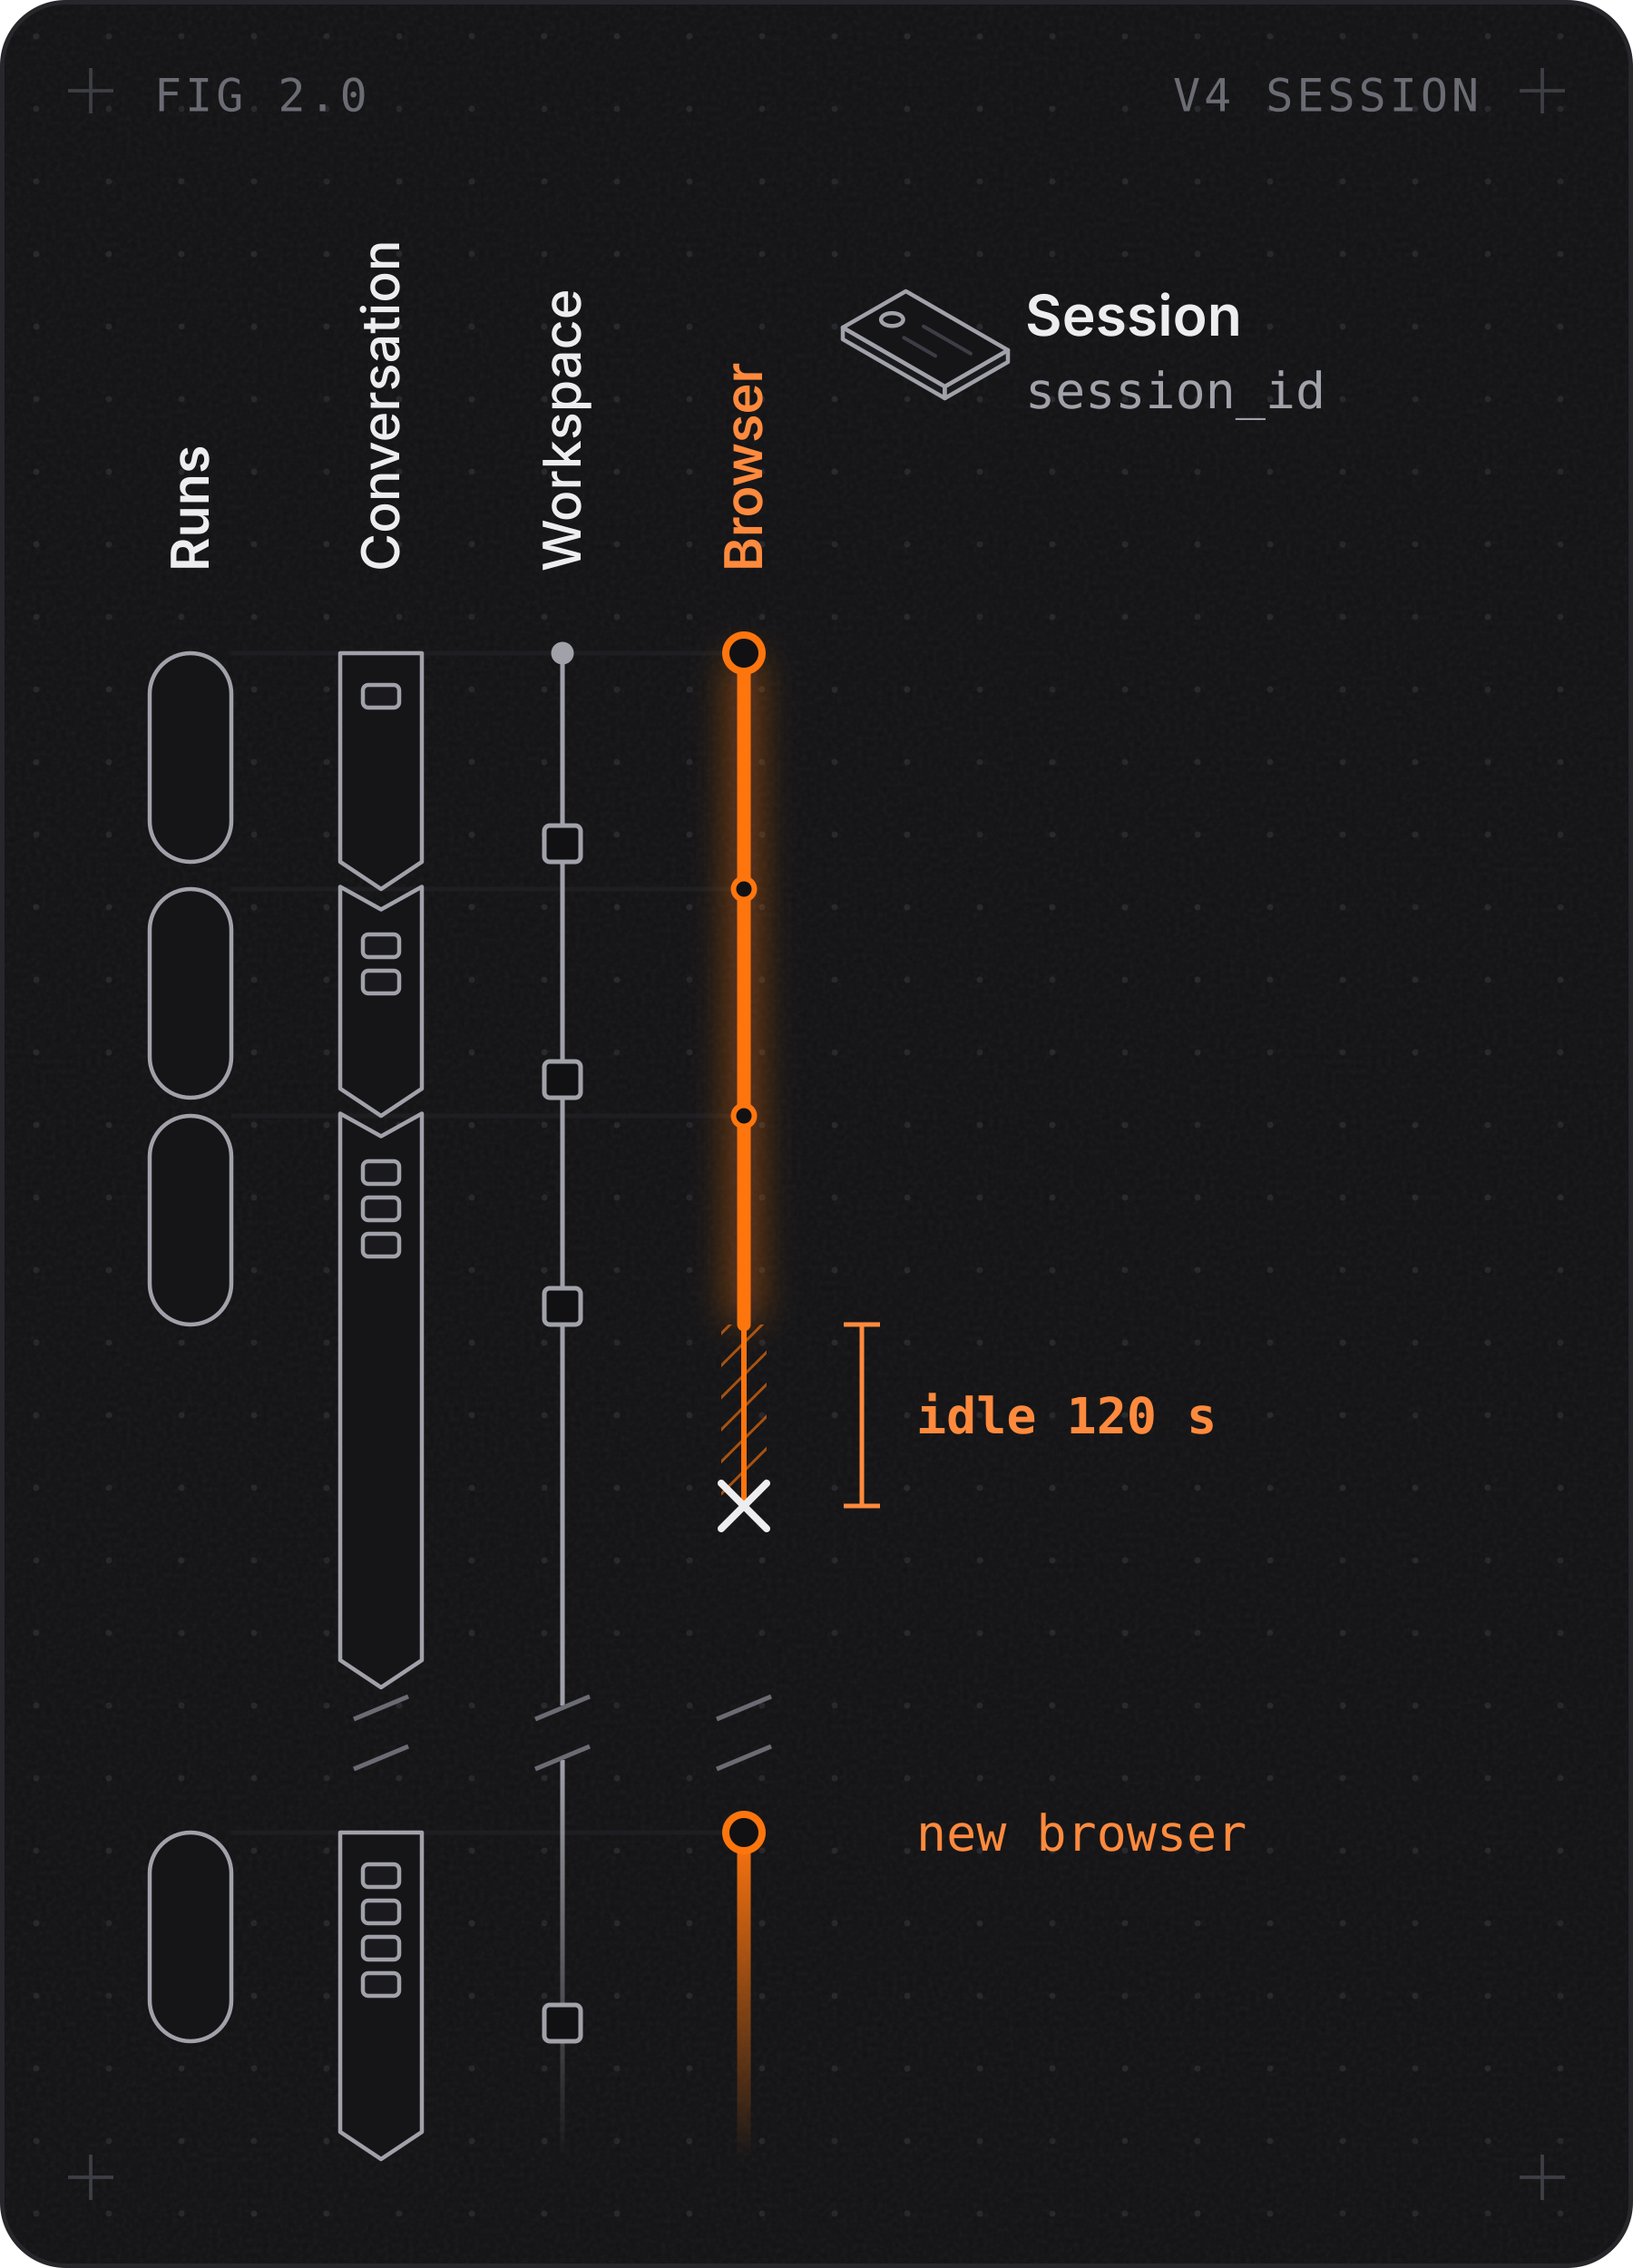
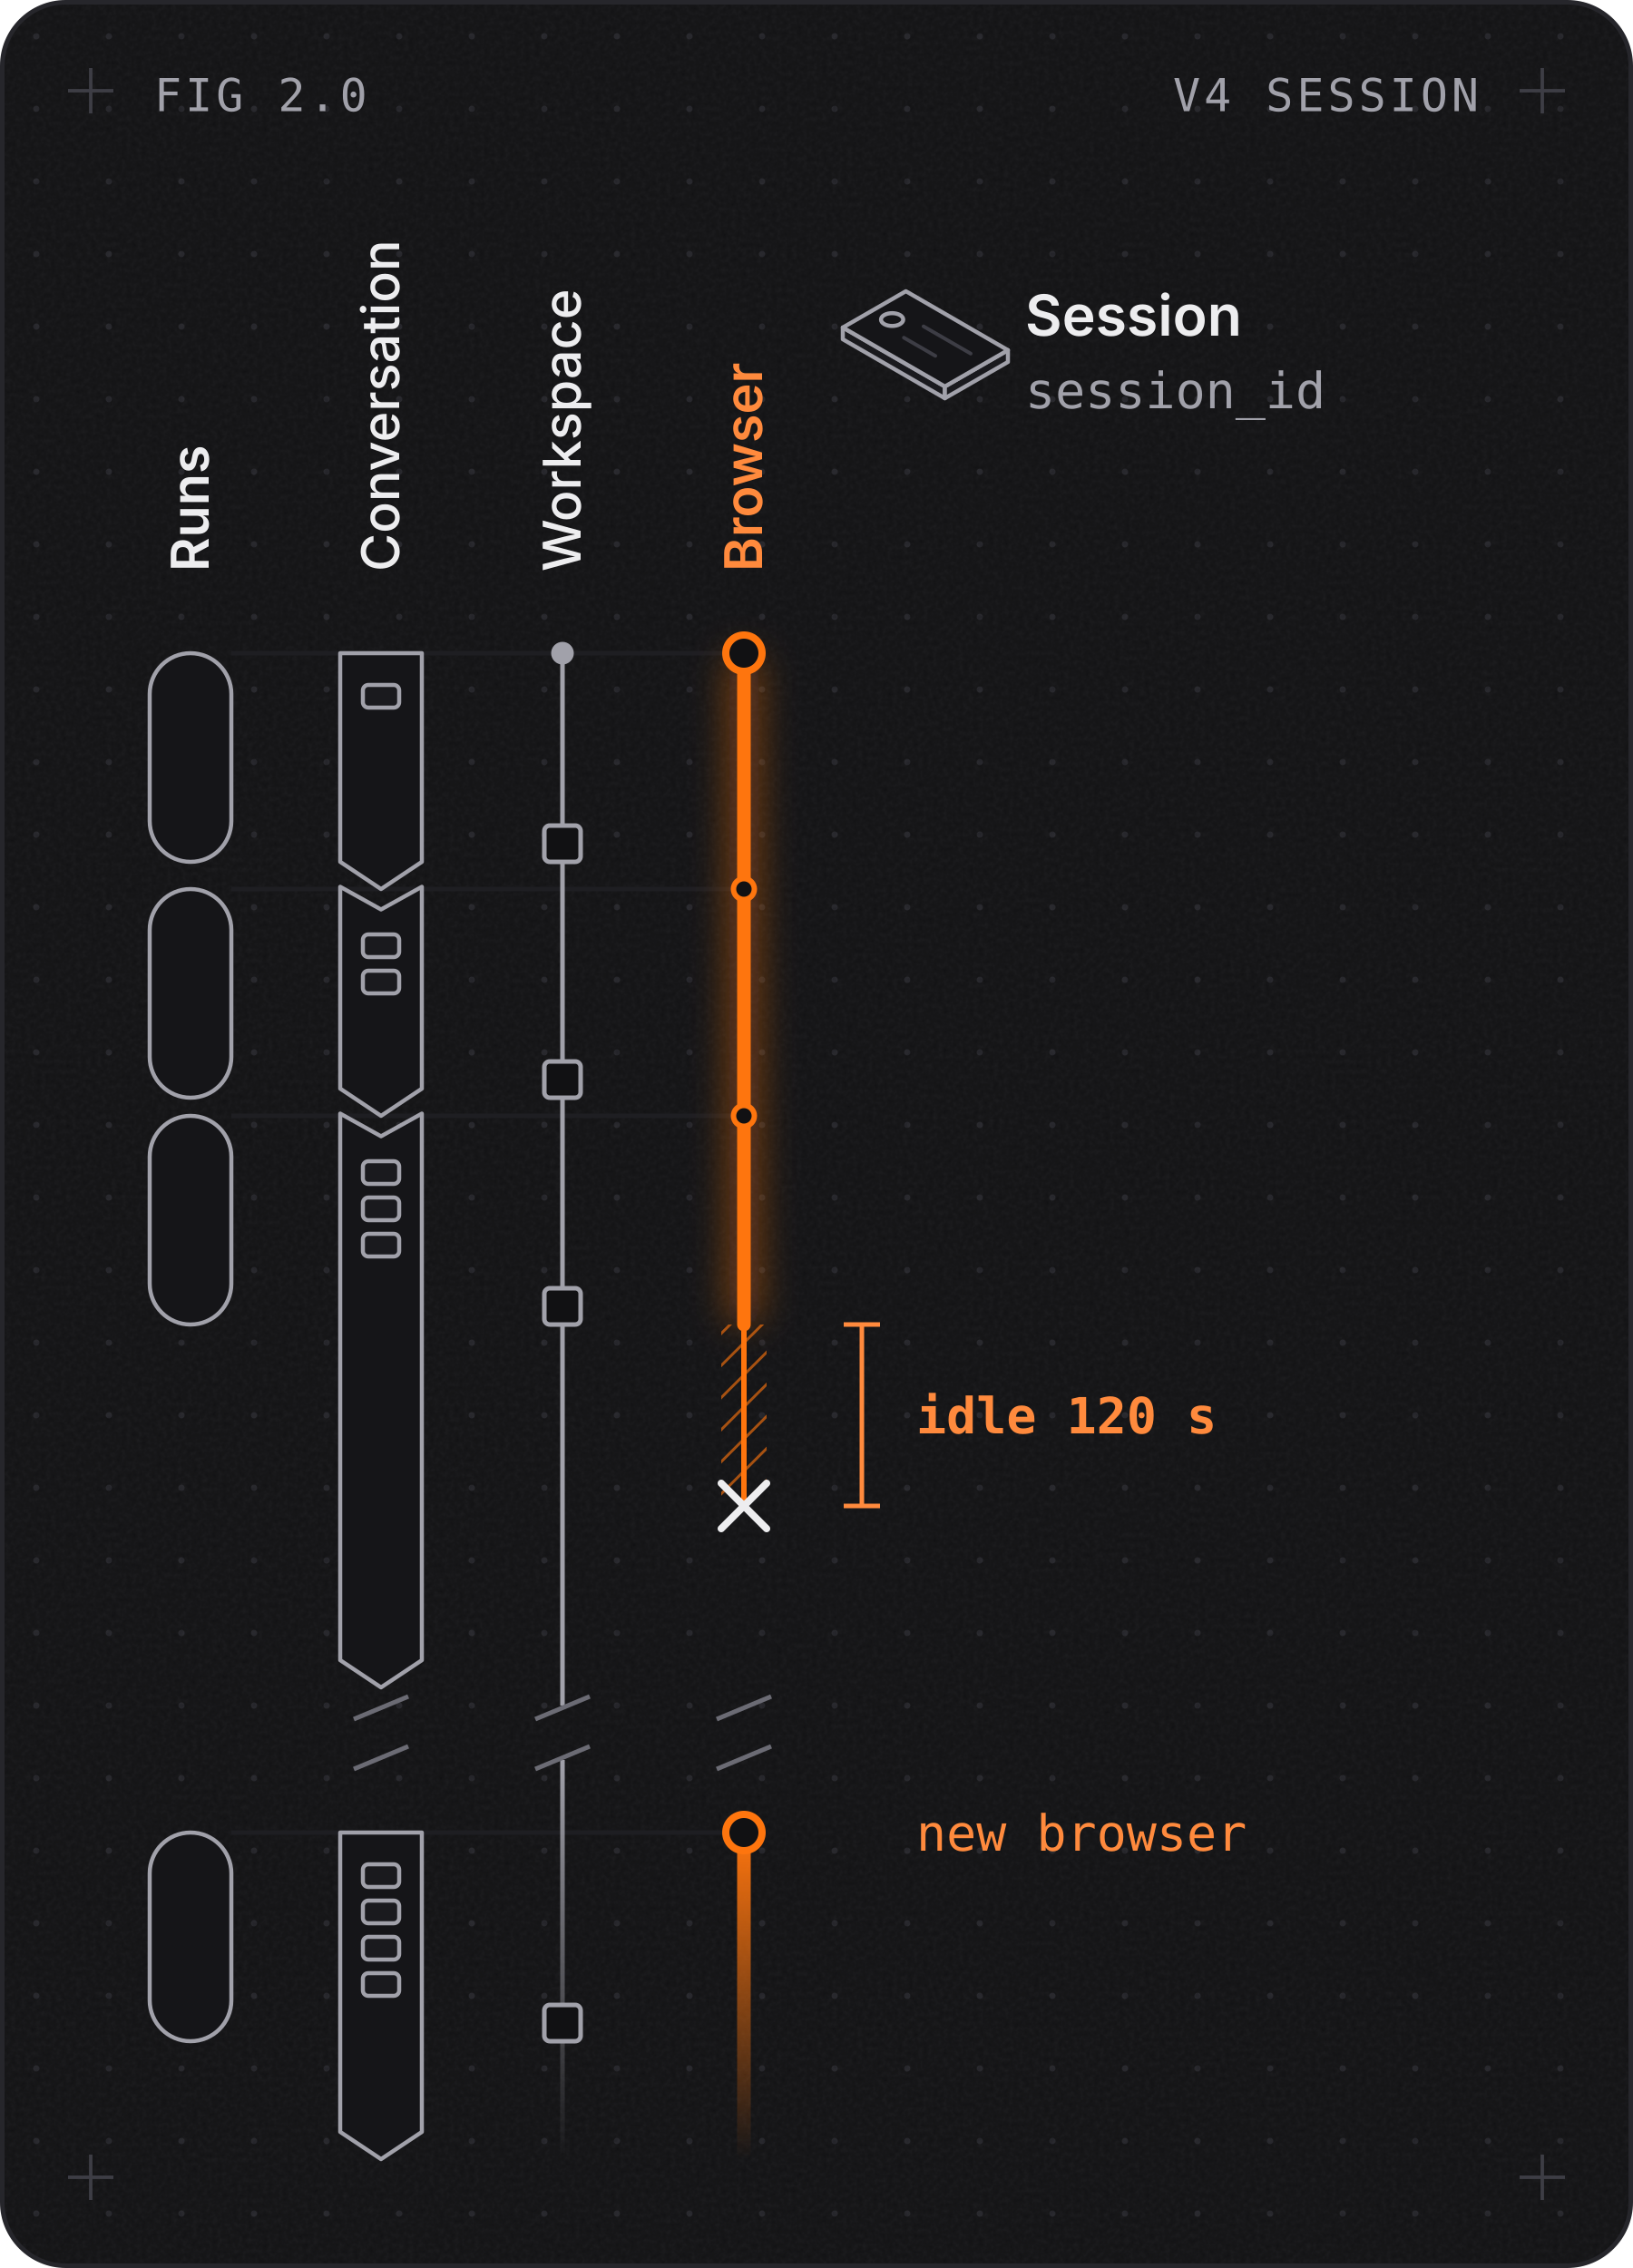
<svg xmlns="http://www.w3.org/2000/svg" viewBox="0 0 360 500" width="360" height="500" role="img" aria-labelledby="t d" fill="none">
  <style>.s{font-family:Geist, Inter, -apple-system, BlinkMacSystemFont, 'Segoe UI', Helvetica, Arial, sans-serif}.m{font-family:'Geist Mono', ui-monospace, SFMono-Regular, Menlo, monospace}text{font-kerning:normal}@keyframes r1{0%,1.58%{fill-opacity:0;stroke-opacity:0}1.88%,12.41%{fill-opacity:1;stroke-opacity:1}12.71%,100%{fill-opacity:0;stroke-opacity:0}}@media (prefers-reduced-motion:no-preference){.r1{animation:r1 12s linear infinite}}@keyframes r2{0%,13.82%{fill-opacity:0;stroke-opacity:0}14.12%,24.64%{fill-opacity:1;stroke-opacity:1}24.94%,100%{fill-opacity:0;stroke-opacity:0}}@media (prefers-reduced-motion:no-preference){.r2{animation:r2 12s linear infinite}}@keyframes r3{0%,25.58%{fill-opacity:0;stroke-opacity:0}25.88%,36.41%{fill-opacity:1;stroke-opacity:1}36.71%,100%{fill-opacity:0;stroke-opacity:0}}@media (prefers-reduced-motion:no-preference){.r3{animation:r3 12s linear infinite}}@keyframes r5{0%,62.76%{fill-opacity:0;stroke-opacity:0}63.06%,73.58%{fill-opacity:1;stroke-opacity:1}73.88%,100%{fill-opacity:0;stroke-opacity:0}}@media (prefers-reduced-motion:no-preference){.r5{animation:r5 12s linear infinite}}@keyframes w1{0%,10.99%{fill-opacity:0;stroke-opacity:0}11.29%,80.00%{fill-opacity:1;stroke-opacity:1}86.00%,100%{fill-opacity:0;stroke-opacity:0}}@media (prefers-reduced-motion:no-preference){.w1{animation:w1 12s linear infinite}}@keyframes w2{0%,23.23%{fill-opacity:0;stroke-opacity:0}23.53%,80.00%{fill-opacity:1;stroke-opacity:1}86.00%,100%{fill-opacity:0;stroke-opacity:0}}@media (prefers-reduced-motion:no-preference){.w2{animation:w2 12s linear infinite}}@keyframes w3{0%,34.99%{fill-opacity:0;stroke-opacity:0}35.29%,80.00%{fill-opacity:1;stroke-opacity:1}86.00%,100%{fill-opacity:0;stroke-opacity:0}}@media (prefers-reduced-motion:no-preference){.w3{animation:w3 12s linear infinite}}@keyframes w5{0%,72.17%{fill-opacity:0;stroke-opacity:0}72.47%,80.00%{fill-opacity:1;stroke-opacity:1}86.00%,100%{fill-opacity:0;stroke-opacity:0}}@media (prefers-reduced-motion:no-preference){.w5{animation:w5 12s linear infinite}}@keyframes ph{0%{transform:translateY(0)}80%,100%{transform:translateY(340px)}}@keyframes phl{0%,1%{stroke-opacity:0}4%,80%{stroke-opacity:1}86%,100%{stroke-opacity:0}}@keyframes phd{0%,1.58%{fill-opacity:0;stroke-opacity:0}1.88%,46.12%{fill-opacity:1;stroke-opacity:1}46.52%,62.66%{fill-opacity:0;stroke-opacity:0}63.06%,80%{fill-opacity:1;stroke-opacity:1}86%,100%{fill-opacity:0;stroke-opacity:0}}@media (prefers-reduced-motion:no-preference){.ph{animation:ph 12s linear infinite}.phl{animation:phl 12s linear infinite}.phd{animation:phd 12s linear infinite}}</style>
  <defs>
    <pattern id="dots" width="16" height="16" patternUnits="userSpaceOnUse">
      <circle cx="8" cy="8" r="0.7" fill="#232328" />
    </pattern>
    <filter id="grain" x="0" y="0" width="100%" height="100%">
      <feTurbulence type="fractalNoise" baseFrequency="0.9" numOctaves="2" seed="7" stitchTiles="stitch" />
      <feColorMatrix values="0 0 0 0 0.5  0 0 0 0 0.5  0 0 0 0 0.5  0 0 0 0.07 0" />
    </filter>
    <clipPath id="card">
      <rect x="0.5" y="0.5" width="359" height="499" rx="14" />
    </clipPath>
    <marker id="ah3" viewBox="0 0 10 10" refX="8.5" refY="5" markerWidth="7" markerHeight="7" orient="auto">
      <path d="M1 1.5 L9 5 L1 8.5" stroke="#6B6B74" stroke-width="1.3" fill="none" stroke-linecap="round" stroke-linejoin="round" />
    </marker>
    <pattern id="hatch" width="5" height="5" patternUnits="userSpaceOnUse" patternTransform="rotate(45)">
      <line x1="0" y1="0" x2="0" y2="5" stroke="#FE750E" stroke-width="1.2" stroke-opacity=".6" />
    </pattern>
    <linearGradient id="fade" x1="0" x2="0" y1="0" y2="1">
      <stop offset="0" stop-color="#FE750E" />
      <stop offset="1" stop-color="#FE750E" stop-opacity="0" />
    </linearGradient>
    <linearGradient id="fadeI" x1="0" x2="0" y1="0" y2="1">
      <stop offset="0" stop-color="#A1A1AA" />
      <stop offset="1" stop-color="#A1A1AA" stop-opacity="0" />
    </linearGradient>
    <filter id="glow" filterUnits="userSpaceOnUse" x="0" y="0" width="360" height="500">
      <feGaussianBlur stdDeviation="4" />
    </filter>
  </defs>
  <rect x="0.5" y="0.5" width="359" height="499" rx="14" fill="#111113" />
  <g clip-path="url(#card)">
    <rect width="360" height="500" fill="url(#dots)" />
    <rect width="360" height="500" filter="url(#grain)" />
  </g>
  <rect x="0.5" y="0.5" width="359" height="499" rx="14" fill="none" stroke="#26262B" />
  <path d="M15 20h10M20 15v10" stroke="#3D3D45" stroke-width="0.75" />
  <path d="M335 20h10M340 15v10" stroke="#3D3D45" stroke-width="0.75" />
  <path d="M15 480h10M20 475v10" stroke="#3D3D45" stroke-width="0.75" />
  <path d="M335 480h10M340 475v10" stroke="#3D3D45" stroke-width="0.75" />
-   <text x="34.0" y="24.5" font-size="10" fill="#6B6B74" letter-spacing="0.08em" class="m">FIG 2.0</text>
-   <text x="326.0" y="24.5" font-size="10" fill="#6B6B74" text-anchor="end" letter-spacing="0.08em" class="m">V4 SESSION</text>
+   <text x="34.0" y="24.5" font-size="10" fill="#A1A1AA" letter-spacing="0.08em" class="m">FIG 2.0</text>
+   <text x="326.0" y="24.5" font-size="10" fill="#A1A1AA" text-anchor="end" letter-spacing="0.08em" class="m">V4 SESSION</text>
  <text transform="translate(46 126) rotate(-90)" font-size="11.5" class="s" fill="#EDEDEF" font-weight="600">Runs</text>
  <text transform="translate(88 126) rotate(-90)" font-size="11.5" class="s" fill="#EDEDEF" font-weight="500">Conversation</text>
  <text transform="translate(128 126) rotate(-90)" font-size="11.5" class="s" fill="#EDEDEF" font-weight="500">Workspace</text>
  <text transform="translate(168 126) rotate(-90)" font-size="11.5" class="s" fill="#FF8A3D" font-weight="600">Browser</text>
  <polygon points="185.8,72.2 208.3,85.2 208.3,87.8 185.8,74.8" fill="#1A1A1E" stroke="#A1A1AA" stroke-width="0.9" stroke-linejoin="round" />
  <polygon points="222.2,77.2 208.3,85.2 208.3,87.8 222.2,79.8" fill="#1A1A1E" stroke="#A1A1AA" stroke-width="0.9" stroke-linejoin="round" />
  <polygon points="199.7,64.2 222.2,77.2 208.3,85.2 185.8,72.2" fill="#151518" stroke="#A1A1AA" stroke-width="0.9" stroke-linejoin="round" />
  <g transform="matrix(0.866,0.5,-0.866,0.5,199.7,64.2)">
    <circle cx="4.5" cy="8" r="2" stroke="#A1A1AA" stroke-width="0.9" vector-effect="non-scaling-stroke" />
    <path d="M10 5.5h12M10 10.5h8" stroke="#3D3D45" stroke-width="0.8" stroke-linecap="round" vector-effect="non-scaling-stroke" />
  </g>
  <text x="226.0" y="74.0" font-size="12.5" fill="#EDEDEF" font-weight="600" class="s">Session</text>
  <text x="226.0" y="90.0" font-size="11" fill="#A1A1AA" class="m">session_id</text>
  <line x1="51" y1="144" x2="164" y2="144" stroke="#1E1E22" stroke-width="1" />
  <line x1="51" y1="196" x2="164" y2="196" stroke="#1E1E22" stroke-width="1" />
  <line x1="51" y1="246" x2="164" y2="246" stroke="#1E1E22" stroke-width="1" />
  <line x1="51" y1="404" x2="164" y2="404" stroke="#1E1E22" stroke-width="1" />
  <g class="ph">
    <line class="phl" x1="24" y1="136" x2="336" y2="136" stroke="#A1A1AA" stroke-width="0.9" stroke-dasharray="2 3" stroke-opacity="0" />
  </g>
  <rect x="33" y="144" width="18" height="46" rx="9" fill="#151518" stroke="#A1A1AA" stroke-width="0.9" />
  <rect class="r1" x="33" y="144" width="18" height="46" rx="9" fill="#3A2214" stroke="#FE750E" stroke-width="1.2" fill-opacity="0" stroke-opacity="0" />
  <rect x="33" y="196" width="18" height="46" rx="9" fill="#151518" stroke="#A1A1AA" stroke-width="0.9" />
  <rect class="r2" x="33" y="196" width="18" height="46" rx="9" fill="#3A2214" stroke="#FE750E" stroke-width="1.2" fill-opacity="0" stroke-opacity="0" />
  <rect x="33" y="246" width="18" height="46" rx="9" fill="#151518" stroke="#A1A1AA" stroke-width="0.9" />
  <rect class="r3" x="33" y="246" width="18" height="46" rx="9" fill="#3A2214" stroke="#FE750E" stroke-width="1.2" fill-opacity="0" stroke-opacity="0" />
  <rect x="33" y="404" width="18" height="46" rx="9" fill="#151518" stroke="#A1A1AA" stroke-width="0.9" />
  <rect class="r5" x="33" y="404" width="18" height="46" rx="9" fill="#3A2214" stroke="#FE750E" stroke-width="1.2" fill-opacity="0" stroke-opacity="0" />
  <path d="M75.0 144H93.0V190L84 196L75.0 190Z" fill="#151518" stroke="#A1A1AA" stroke-width="0.9" stroke-linejoin="round" />
  <path class="r1" d="M75.0 144H93.0V190L84 196L75.0 190Z" fill="#3A2214" stroke="#FE750E" stroke-width="1.2" stroke-linejoin="round" fill-opacity="0" stroke-opacity="0" />
  <rect x="80.0" y="151.0" width="8" height="5" rx="1.2" fill="#1A1A1E" stroke="#A1A1AA" stroke-width="0.9" />
  <path d="M75.0 195.5L84 200.5L93.0 195.5V240L84 246L75.0 240Z" fill="#151518" stroke="#A1A1AA" stroke-width="0.9" stroke-linejoin="round" />
  <path class="r2" d="M75.0 195.5L84 200.5L93.0 195.5V240L84 246L75.0 240Z" fill="#3A2214" stroke="#FE750E" stroke-width="1.2" stroke-linejoin="round" fill-opacity="0" stroke-opacity="0" />
  <rect x="80.0" y="206.0" width="8" height="5" rx="1.2" fill="#1A1A1E" stroke="#A1A1AA" stroke-width="0.9" />
  <rect x="80.0" y="214.0" width="8" height="5" rx="1.2" fill="#1A1A1E" stroke="#A1A1AA" stroke-width="0.9" />
  <path d="M75.0 245.5L84 250.5L93.0 245.5V366L84 372L75.0 366Z" fill="#151518" stroke="#A1A1AA" stroke-width="0.9" stroke-linejoin="round" />
  <path class="r3" d="M75.0 245.5L84 250.5L93.0 245.5V366L84 372L75.0 366Z" fill="#3A2214" stroke="#FE750E" stroke-width="1.2" stroke-linejoin="round" fill-opacity="0" stroke-opacity="0" />
  <rect x="80.0" y="256.0" width="8" height="5" rx="1.2" fill="#1A1A1E" stroke="#A1A1AA" stroke-width="0.9" />
  <rect x="80.0" y="264.0" width="8" height="5" rx="1.2" fill="#1A1A1E" stroke="#A1A1AA" stroke-width="0.9" />
  <rect x="80.0" y="272.0" width="8" height="5" rx="1.2" fill="#1A1A1E" stroke="#A1A1AA" stroke-width="0.9" />
  <path d="M75.0 404H93.0V470L84 476L75.0 470Z" fill="#151518" stroke="#A1A1AA" stroke-width="0.9" stroke-linejoin="round" />
  <path class="r5" d="M75.0 404H93.0V470L84 476L75.0 470Z" fill="#3A2214" stroke="#FE750E" stroke-width="1.2" stroke-linejoin="round" fill-opacity="0" stroke-opacity="0" />
  <rect x="80.0" y="411.0" width="8" height="5" rx="1.2" fill="#1A1A1E" stroke="#A1A1AA" stroke-width="0.9" />
  <rect x="80.0" y="419.0" width="8" height="5" rx="1.2" fill="#1A1A1E" stroke="#A1A1AA" stroke-width="0.9" />
  <rect x="80.0" y="427.0" width="8" height="5" rx="1.2" fill="#1A1A1E" stroke="#A1A1AA" stroke-width="0.9" />
  <rect x="80.0" y="435.0" width="8" height="5" rx="1.2" fill="#1A1A1E" stroke="#A1A1AA" stroke-width="0.9" />
  <rect x="123.5" y="144" width="1" height="232" fill="#A1A1AA" />
  <rect x="123.5" y="388" width="1" height="88" fill="url(#fadeI)" />
  <circle cx="124" cy="144" r="2.5" fill="#A1A1AA" />
  <rect x="120" y="182" width="8" height="8" rx="1.2" fill="#111113" stroke="#A1A1AA" stroke-width="1" />
  <rect class="w1" x="120" y="182" width="8" height="8" rx="1.2" fill="#3A2214" stroke="#FE750E" stroke-width="1.2" fill-opacity="0" stroke-opacity="0" />
  <rect x="120" y="234" width="8" height="8" rx="1.2" fill="#111113" stroke="#A1A1AA" stroke-width="1" />
  <rect class="w2" x="120" y="234" width="8" height="8" rx="1.2" fill="#3A2214" stroke="#FE750E" stroke-width="1.2" fill-opacity="0" stroke-opacity="0" />
  <rect x="120" y="284" width="8" height="8" rx="1.2" fill="#111113" stroke="#A1A1AA" stroke-width="1" />
  <rect class="w3" x="120" y="284" width="8" height="8" rx="1.2" fill="#3A2214" stroke="#FE750E" stroke-width="1.2" fill-opacity="0" stroke-opacity="0" />
  <rect x="120" y="442" width="8" height="8" rx="1.2" fill="#111113" stroke="#A1A1AA" stroke-width="1" />
  <rect class="w5" x="120" y="442" width="8" height="8" rx="1.2" fill="#3A2214" stroke="#FE750E" stroke-width="1.2" fill-opacity="0" stroke-opacity="0" />
  <rect x="161" y="144" width="6" height="148" rx="3" fill="#FE750E" fill-opacity="0.5" filter="url(#glow)" />
  <line x1="164" y1="144" x2="164" y2="292" stroke="#FE750E" stroke-width="3" stroke-linecap="round" />
  <circle cx="164" cy="144" r="4" fill="#111113" stroke="#FE750E" stroke-width="1.6" />
  <circle cx="164" cy="196" r="2.3" fill="#111113" stroke="#FE750E" stroke-width="1.2" />
  <circle cx="164" cy="246" r="2.3" fill="#111113" stroke="#FE750E" stroke-width="1.2" />
  <rect x="159" y="292" width="10" height="40" fill="url(#hatch)" />
  <line x1="164" y1="292" x2="164" y2="332" stroke="#FE750E" stroke-width="1.2" />
  <path d="M159 327l10 10M169 327l-10 10" stroke="#EDEDEF" stroke-width="1.6" stroke-linecap="round" />
  <rect x="162.5" y="404" width="3" height="72" rx="1.5" fill="url(#fade)" />
  <circle cx="164" cy="404" r="4" fill="#111113" stroke="#FE750E" stroke-width="1.6" />
  <path d="M78 379l12 -5M78 390l12 -5" stroke="#6B6B74" stroke-width="1" />
  <path d="M118 379l12 -5M118 390l12 -5" stroke="#6B6B74" stroke-width="1" />
  <path d="M158 379l12 -5M158 390l12 -5" stroke="#6B6B74" stroke-width="1" />
  <path d="M186 292h8M186 332h8M190 292V332" stroke="#FF8A3D" stroke-width="1" />
  <text x="202.0" y="316.0" font-size="11" fill="#FF8A3D" font-weight="600" class="m">idle 120 s</text>
  <text x="202.0" y="408.0" font-size="11" fill="#FF8A3D" class="m">new browser</text>
  <g class="ph">
    <circle class="phd" cx="164" cy="136" r="4.5" fill="#FE750E" fill-opacity="0" stroke="#111113" stroke-width="1.5" stroke-opacity="0" />
  </g>
</svg>
